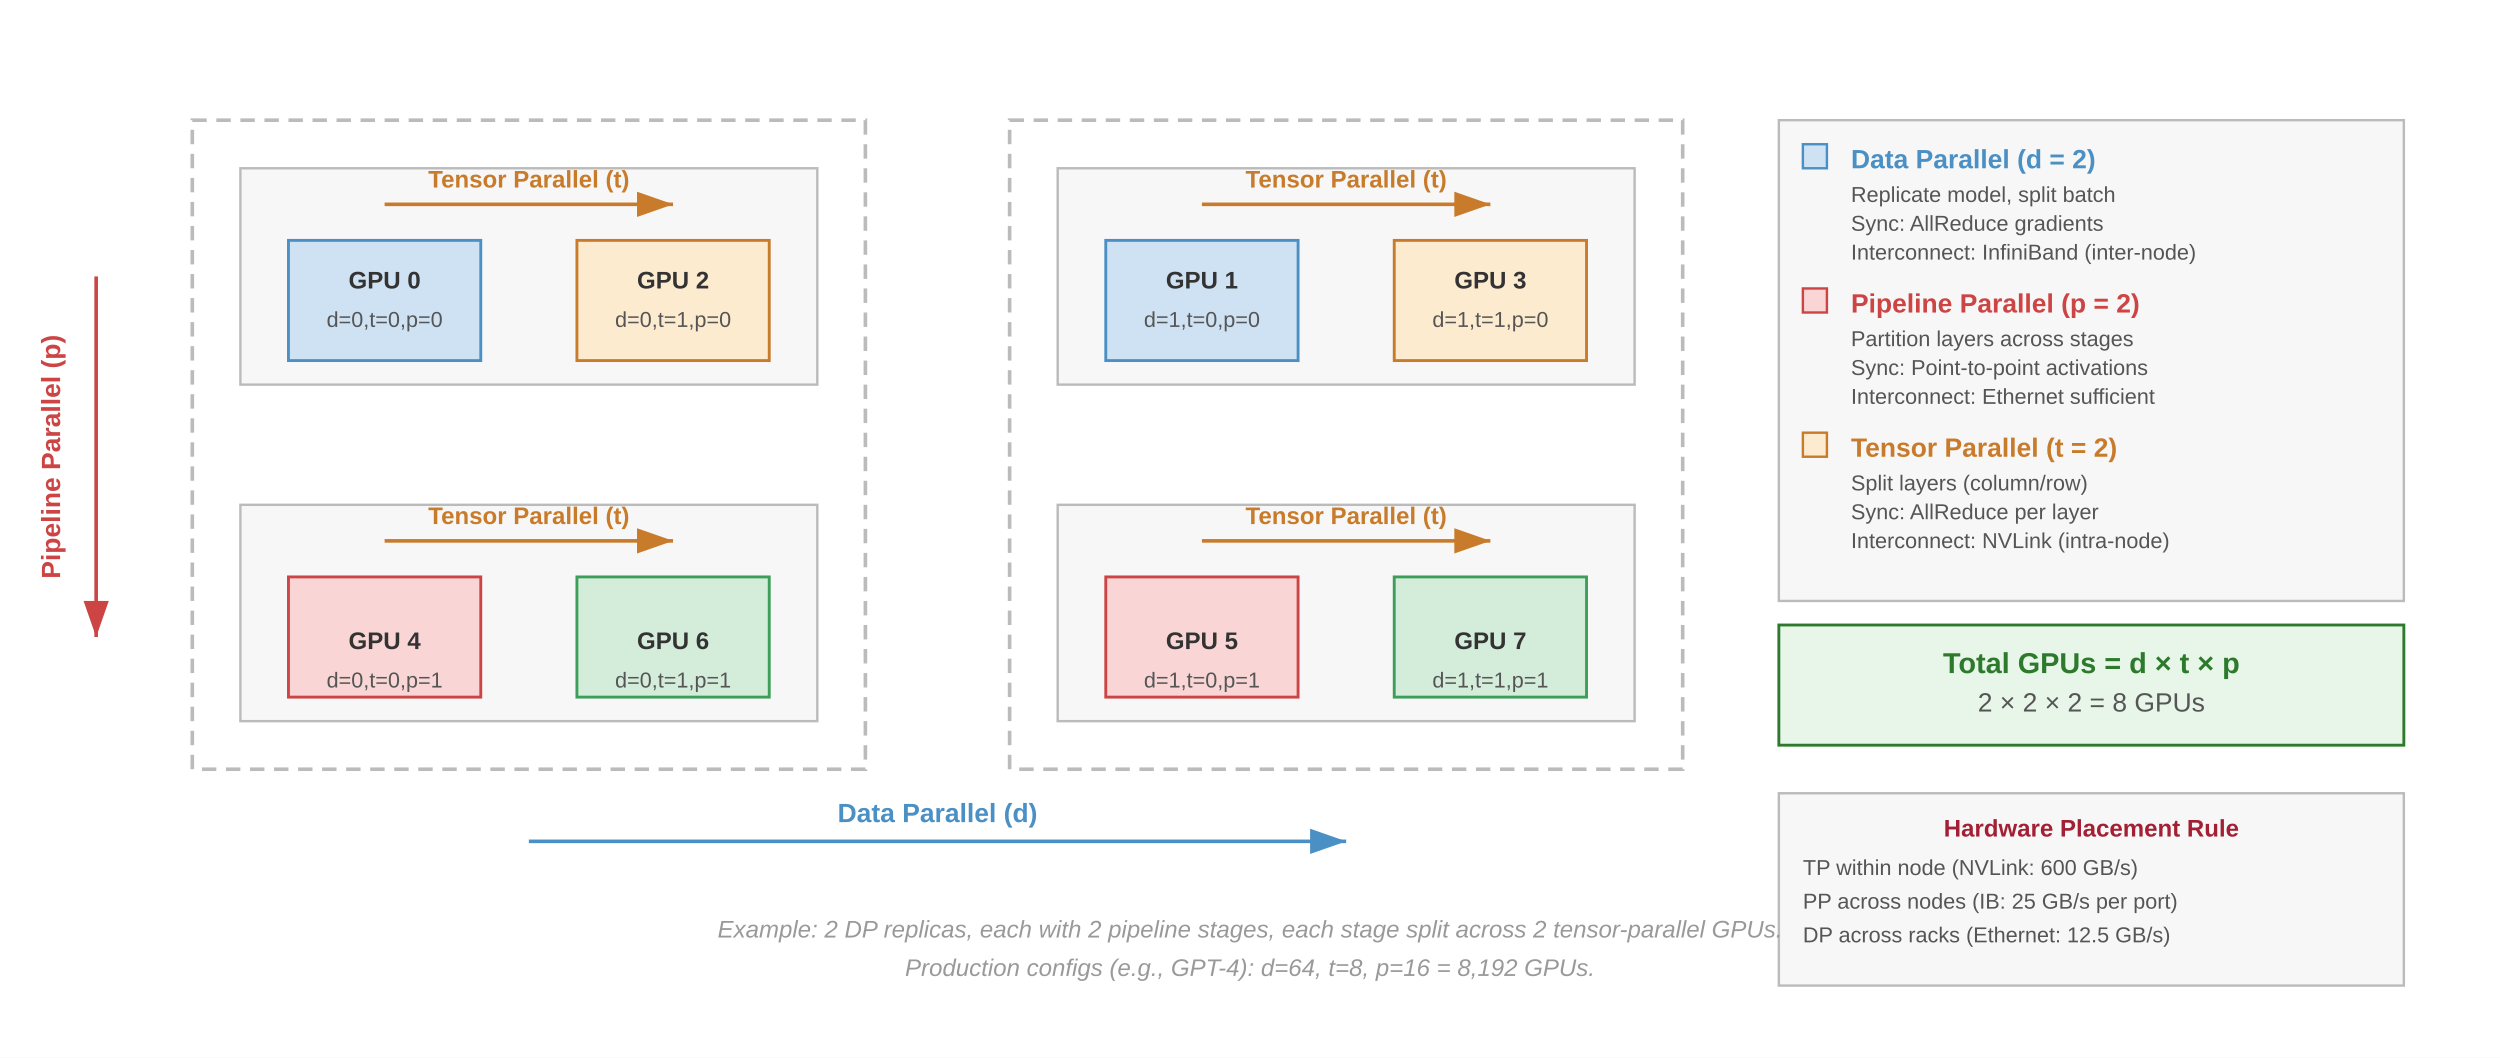
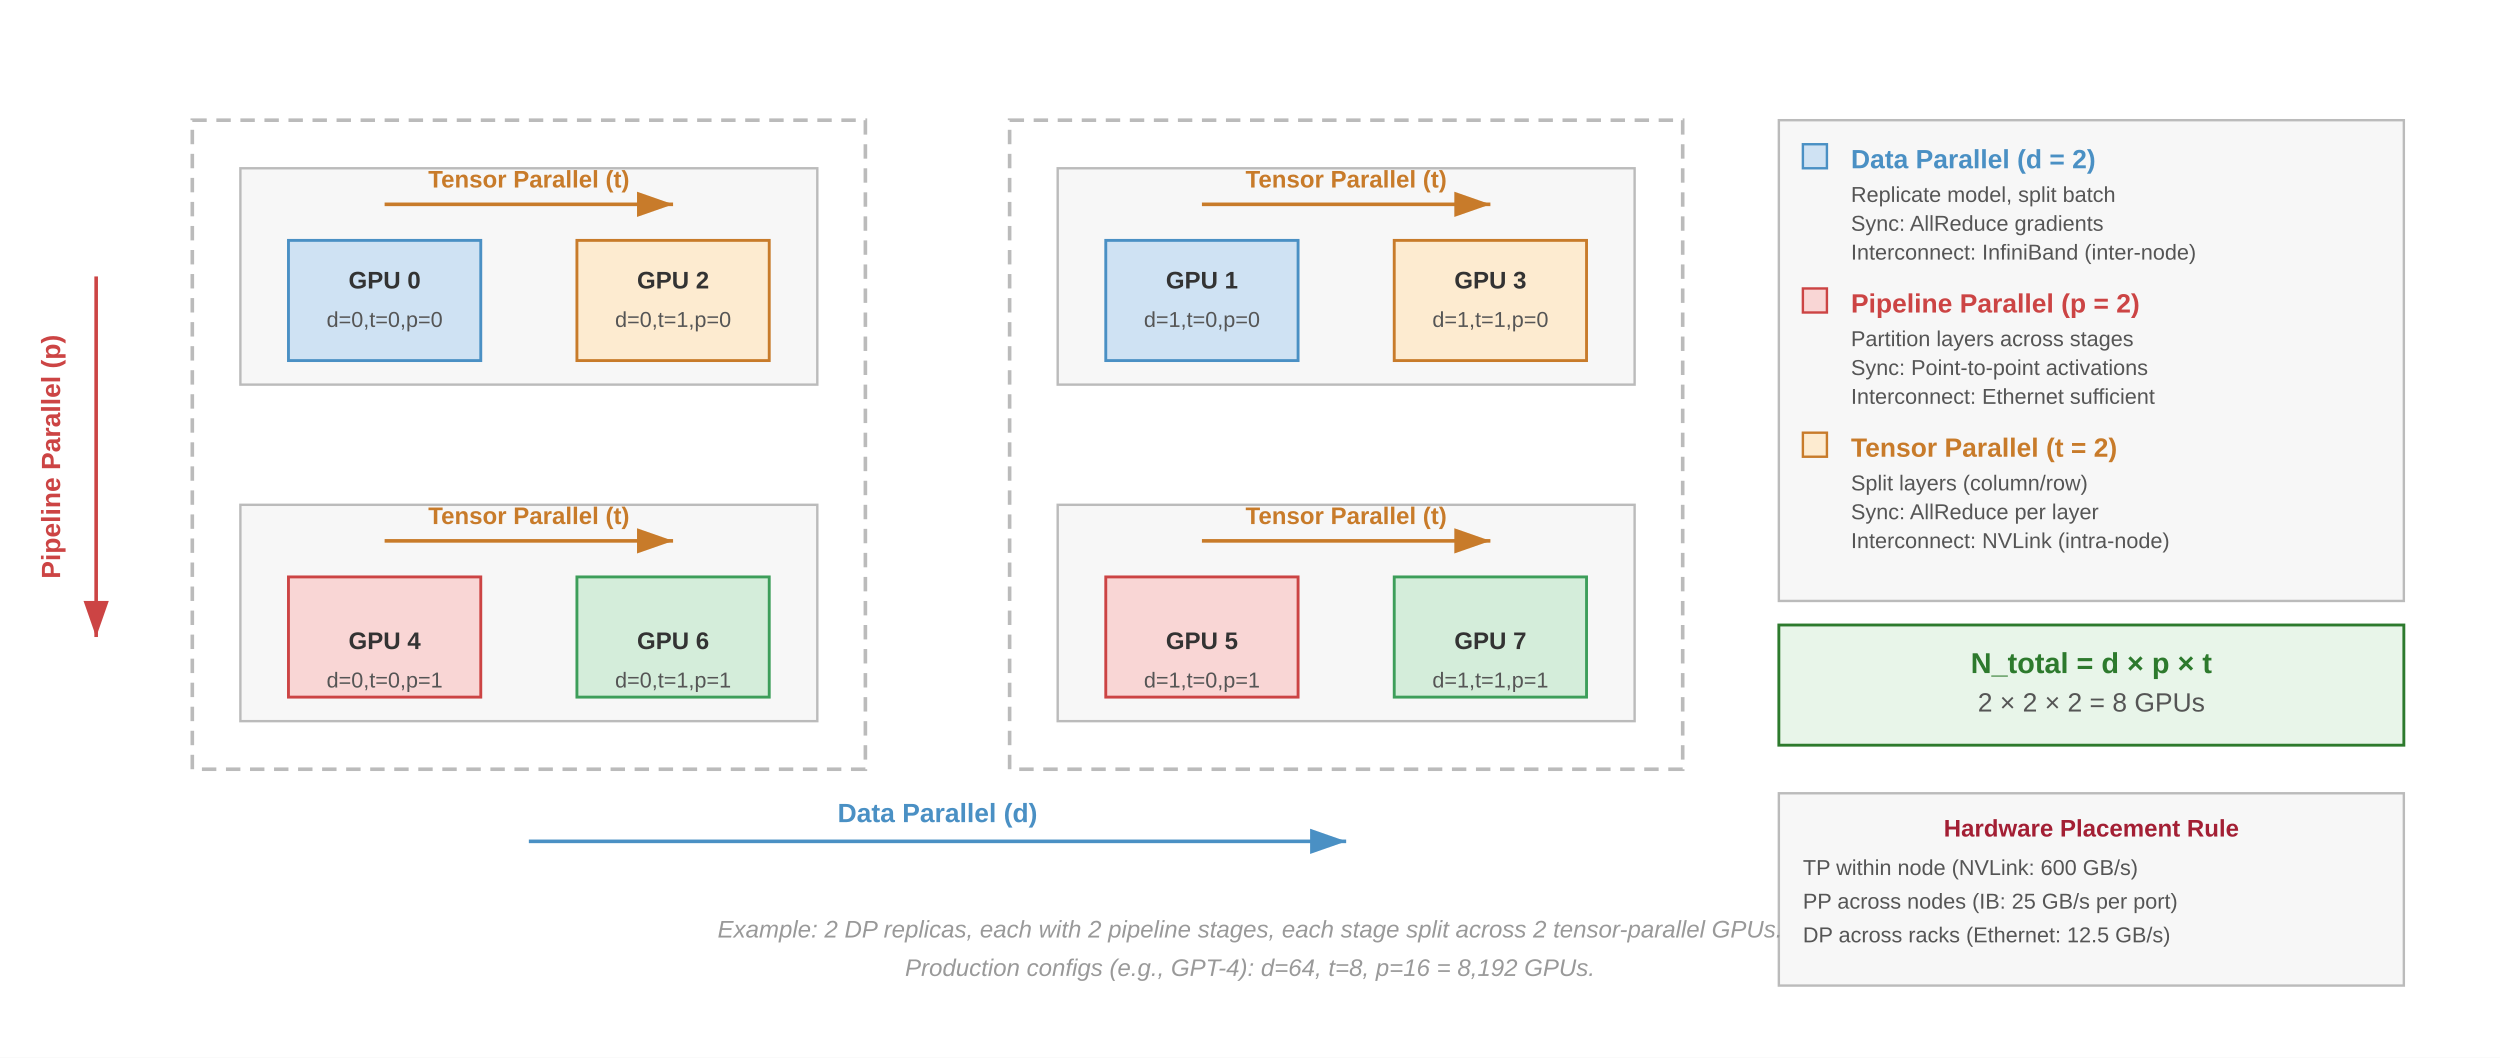
<svg xmlns="http://www.w3.org/2000/svg" font-family="Arial, Helvetica, sans-serif" viewBox="0 0 1040 440">
  <defs>
    <marker id="arrow" markerWidth="10" markerHeight="7" refX="10" refY="3.5" orient="auto">
      <path d="M0,0 L10,3.5 L0,7 Z" fill="#555" />
    </marker>
    <marker id="arrow-blue" markerWidth="10" markerHeight="7" refX="10" refY="3.5" orient="auto">
      <path d="M0,0 L10,3.5 L0,7 Z" fill="#4a90c4" />
    </marker>
    <marker id="arrow-green" markerWidth="10" markerHeight="7" refX="10" refY="3.5" orient="auto">
      <path d="M0,0 L10,3.5 L0,7 Z" fill="#3d9e5a" />
    </marker>
    <marker id="arrow-orange" markerWidth="10" markerHeight="7" refX="10" refY="3.5" orient="auto">
      <path d="M0,0 L10,3.5 L0,7 Z" fill="#c87b2a" />
    </marker>
    <marker id="arrow-red" markerWidth="10" markerHeight="7" refX="10" refY="3.5" orient="auto">
      <path d="M0,0 L10,3.5 L0,7 Z" fill="#c44" />
    </marker>
  </defs>
  <rect width="1040" height="440" fill="#fff" />
  <line x1="220" y1="350" x2="560" y2="350" stroke="#4a90c4" stroke-width="1.5" marker-end="url(#arrow-blue)" />
  <text x="390" y="342" font-size="11" font-weight="700" fill="#4a90c4" text-anchor="middle">Data Parallel (d)</text>
  <line x1="40" y1="115" x2="40" y2="265" stroke="#c44" stroke-width="1.5" marker-end="url(#arrow-red)" />
  <text x="25" y="190" font-size="11" font-weight="700" fill="#c44" text-anchor="middle" transform="rotate(-90, 25, 190)">Pipeline Parallel (p)</text>
  <rect x="80" y="50" width="280" height="270" fill="none" stroke="#bbb" stroke-width="1.5" stroke-dasharray="6,4" />
  <rect x="100" y="70" width="240" height="90" fill="#f7f7f7" stroke="#bbb" stroke-width="1" />
  <line x1="160" y1="85" x2="280" y2="85" stroke="#c87b2a" stroke-width="1.5" marker-end="url(#arrow-orange)" />
  <text x="220" y="78" font-size="10" font-weight="700" fill="#c87b2a" text-anchor="middle">Tensor Parallel (t)</text>
  <rect x="120" y="100" width="80" height="50" fill="#cfe2f3" stroke="#4a90c4" stroke-width="1.2" />
  <text x="160" y="120" font-size="10" font-weight="700" fill="#333" text-anchor="middle">GPU 0</text>
  <text x="160" y="136" font-size="9" fill="#555" text-anchor="middle">d=0,t=0,p=0</text>
  <rect x="240" y="100" width="80" height="50" fill="#fdebd0" stroke="#c87b2a" stroke-width="1.2" />
  <text x="280" y="120" font-size="10" font-weight="700" fill="#333" text-anchor="middle">GPU 2</text>
  <text x="280" y="136" font-size="9" fill="#555" text-anchor="middle">d=0,t=1,p=0</text>
  <rect x="100" y="210" width="240" height="90" fill="#f7f7f7" stroke="#bbb" stroke-width="1" />
  <line x1="160" y1="225" x2="280" y2="225" stroke="#c87b2a" stroke-width="1.5" marker-end="url(#arrow-orange)" />
  <text x="220" y="218" font-size="10" font-weight="700" fill="#c87b2a" text-anchor="middle">Tensor Parallel (t)</text>
  <rect x="120" y="240" width="80" height="50" fill="#f9d6d5" stroke="#c44" stroke-width="1.2" />
  <text x="160" y="270" font-size="10" font-weight="700" fill="#333" text-anchor="middle">GPU 4</text>
  <text x="160" y="286" font-size="9" fill="#555" text-anchor="middle">d=0,t=0,p=1</text>
  <rect x="240" y="240" width="80" height="50" fill="#d4edda" stroke="#3d9e5a" stroke-width="1.2" />
  <text x="280" y="270" font-size="10" font-weight="700" fill="#333" text-anchor="middle">GPU 6</text>
  <text x="280" y="286" font-size="9" fill="#555" text-anchor="middle">d=0,t=1,p=1</text>
  <rect x="420" y="50" width="280" height="270" fill="none" stroke="#bbb" stroke-width="1.5" stroke-dasharray="6,4" />
  <rect x="440" y="70" width="240" height="90" fill="#f7f7f7" stroke="#bbb" stroke-width="1" />
  <line x1="500" y1="85" x2="620" y2="85" stroke="#c87b2a" stroke-width="1.5" marker-end="url(#arrow-orange)" />
  <text x="560" y="78" font-size="10" font-weight="700" fill="#c87b2a" text-anchor="middle">Tensor Parallel (t)</text>
  <rect x="460" y="100" width="80" height="50" fill="#cfe2f3" stroke="#4a90c4" stroke-width="1.2" />
  <text x="500" y="120" font-size="10" font-weight="700" fill="#333" text-anchor="middle">GPU 1</text>
  <text x="500" y="136" font-size="9" fill="#555" text-anchor="middle">d=1,t=0,p=0</text>
  <rect x="580" y="100" width="80" height="50" fill="#fdebd0" stroke="#c87b2a" stroke-width="1.2" />
  <text x="620" y="120" font-size="10" font-weight="700" fill="#333" text-anchor="middle">GPU 3</text>
  <text x="620" y="136" font-size="9" fill="#555" text-anchor="middle">d=1,t=1,p=0</text>
  <rect x="440" y="210" width="240" height="90" fill="#f7f7f7" stroke="#bbb" stroke-width="1" />
  <line x1="500" y1="225" x2="620" y2="225" stroke="#c87b2a" stroke-width="1.5" marker-end="url(#arrow-orange)" />
  <text x="560" y="218" font-size="10" font-weight="700" fill="#c87b2a" text-anchor="middle">Tensor Parallel (t)</text>
  <rect x="460" y="240" width="80" height="50" fill="#f9d6d5" stroke="#c44" stroke-width="1.2" />
  <text x="500" y="270" font-size="10" font-weight="700" fill="#333" text-anchor="middle">GPU 5</text>
  <text x="500" y="286" font-size="9" fill="#555" text-anchor="middle">d=1,t=0,p=1</text>
  <rect x="580" y="240" width="80" height="50" fill="#d4edda" stroke="#3d9e5a" stroke-width="1.2" />
  <text x="620" y="270" font-size="10" font-weight="700" fill="#333" text-anchor="middle">GPU 7</text>
  <text x="620" y="286" font-size="9" fill="#555" text-anchor="middle">d=1,t=1,p=1</text>
  <rect x="740" y="50" width="260" height="200" fill="#f7f7f7" stroke="#bbb" stroke-width="1" />
  <rect x="750" y="60" width="10" height="10" fill="#cfe2f3" stroke="#4a90c4" stroke-width="1" />
  <text x="770" y="70" font-size="11" font-weight="700" fill="#4a90c4">Data Parallel (d = 2)</text>
  <text x="770" y="84" font-size="9" fill="#555">Replicate model, split batch</text>
  <text x="770" y="96" font-size="9" fill="#555">Sync: AllReduce gradients</text>
  <text x="770" y="108" font-size="9" fill="#555">Interconnect: InfiniBand (inter-node)</text>
  <rect x="750" y="120" width="10" height="10" fill="#f9d6d5" stroke="#c44" stroke-width="1" />
  <text x="770" y="130" font-size="11" font-weight="700" fill="#c44">Pipeline Parallel (p = 2)</text>
  <text x="770" y="144" font-size="9" fill="#555">Partition layers across stages</text>
  <text x="770" y="156" font-size="9" fill="#555">Sync: Point-to-point activations</text>
  <text x="770" y="168" font-size="9" fill="#555">Interconnect: Ethernet sufficient</text>
  <rect x="750" y="180" width="10" height="10" fill="#fdebd0" stroke="#c87b2a" stroke-width="1" />
  <text x="770" y="190" font-size="11" font-weight="700" fill="#c87b2a">Tensor Parallel (t = 2)</text>
  <text x="770" y="204" font-size="9" fill="#555">Split layers (column/row)</text>
  <text x="770" y="216" font-size="9" fill="#555">Sync: AllReduce per layer</text>
  <text x="770" y="228" font-size="9" fill="#555">Interconnect: NVLink (intra-node)</text>
  <rect x="740" y="260" width="260" height="50" fill="#e8f5e9" stroke="#2d7a2d" stroke-width="1.2" />
-   <text x="870" y="280" font-size="12" font-weight="700" fill="#2d7a2d" text-anchor="middle">Total GPUs = d × t × p</text>
+   <text x="870" y="280" font-size="12" font-weight="700" fill="#2d7a2d" text-anchor="middle">N_total = d × p × t</text>
  <text x="870" y="296" font-size="11" fill="#555" text-anchor="middle">2 × 2 × 2 = 8 GPUs</text>
  <rect x="740" y="330" width="260" height="80" fill="#f7f7f7" stroke="#bbb" stroke-width="1" />
  <text x="870" y="348" font-size="10" font-weight="700" fill="#a31f34" text-anchor="middle">Hardware Placement Rule</text>
  <text x="750" y="364" font-size="9" fill="#555">TP within node (NVLink: 600 GB/s)</text>
  <text x="750" y="378" font-size="9" fill="#555">PP across nodes (IB: 25 GB/s per port)</text>
  <text x="750" y="392" font-size="9" fill="#555">DP across racks (Ethernet: 12.5 GB/s)</text>
  <text x="520" y="390" font-size="10" fill="#999" font-style="italic" text-anchor="middle">Example: 2 DP replicas, each with 2 pipeline stages, each stage split across 2 tensor-parallel GPUs.</text>
  <text x="520" y="406" font-size="10" fill="#999" font-style="italic" text-anchor="middle">Production configs (e.g., GPT-4): d=64, t=8, p=16 = 8,192 GPUs.</text>
</svg>
